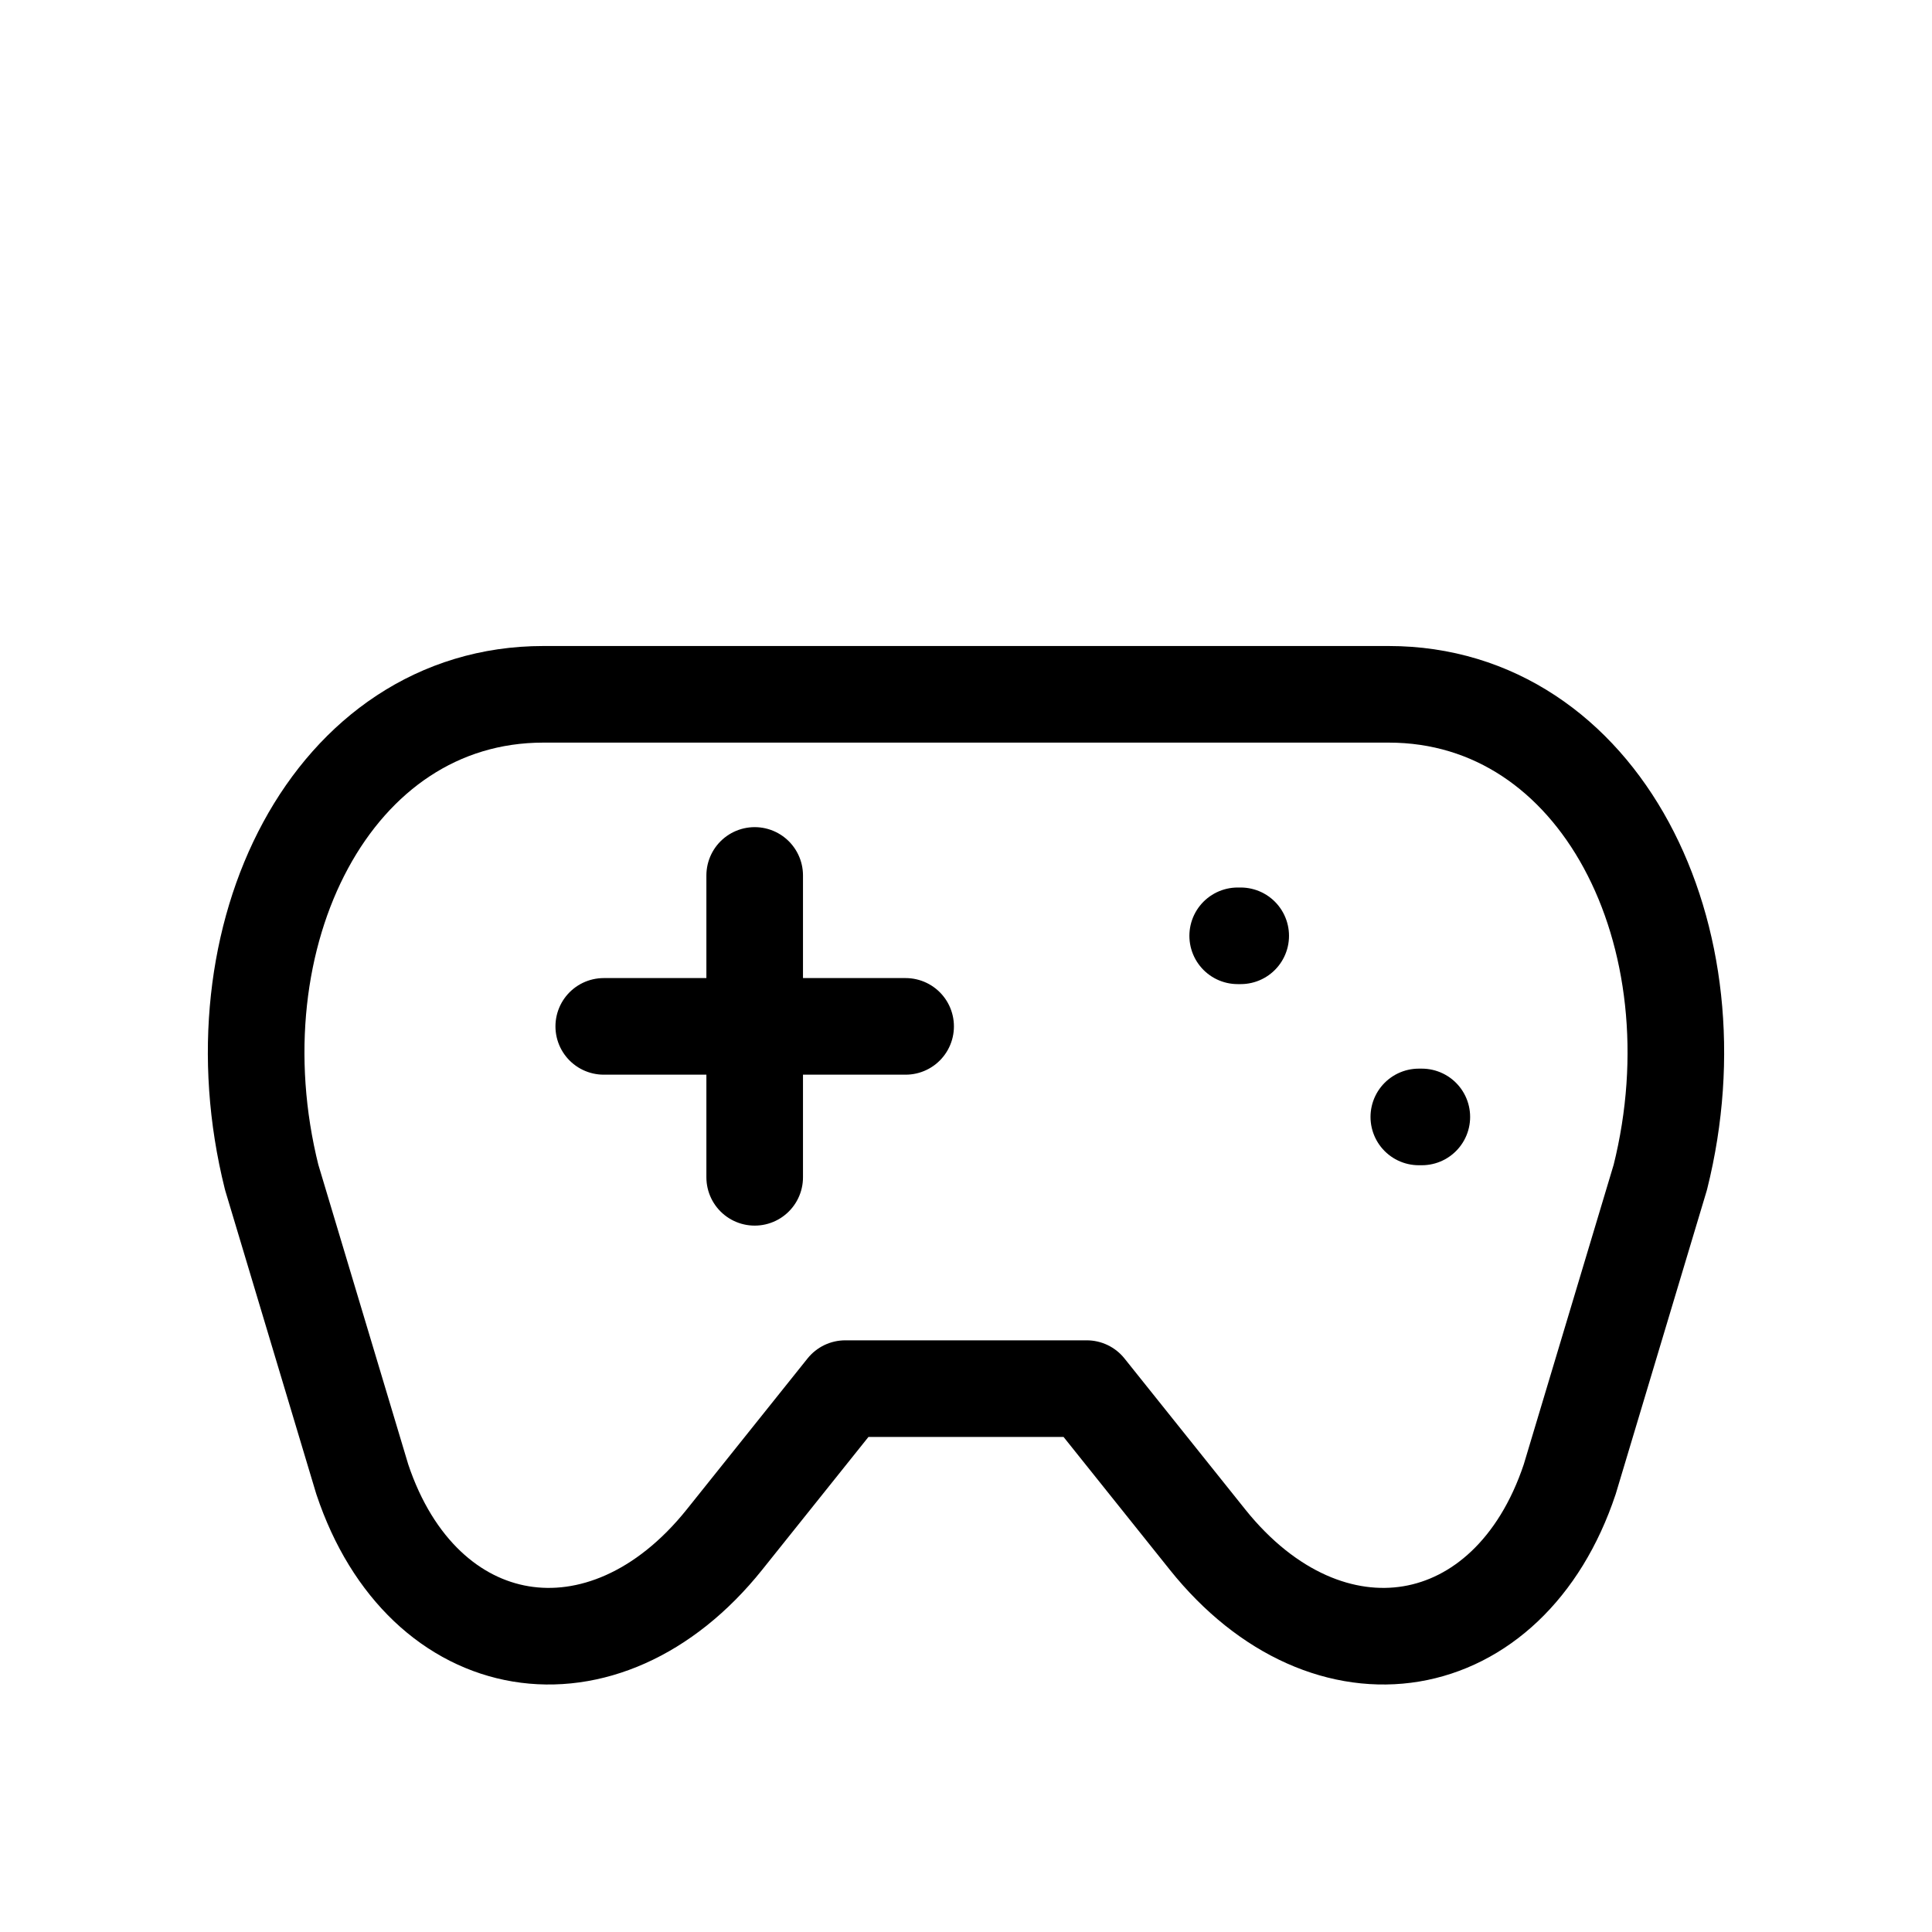
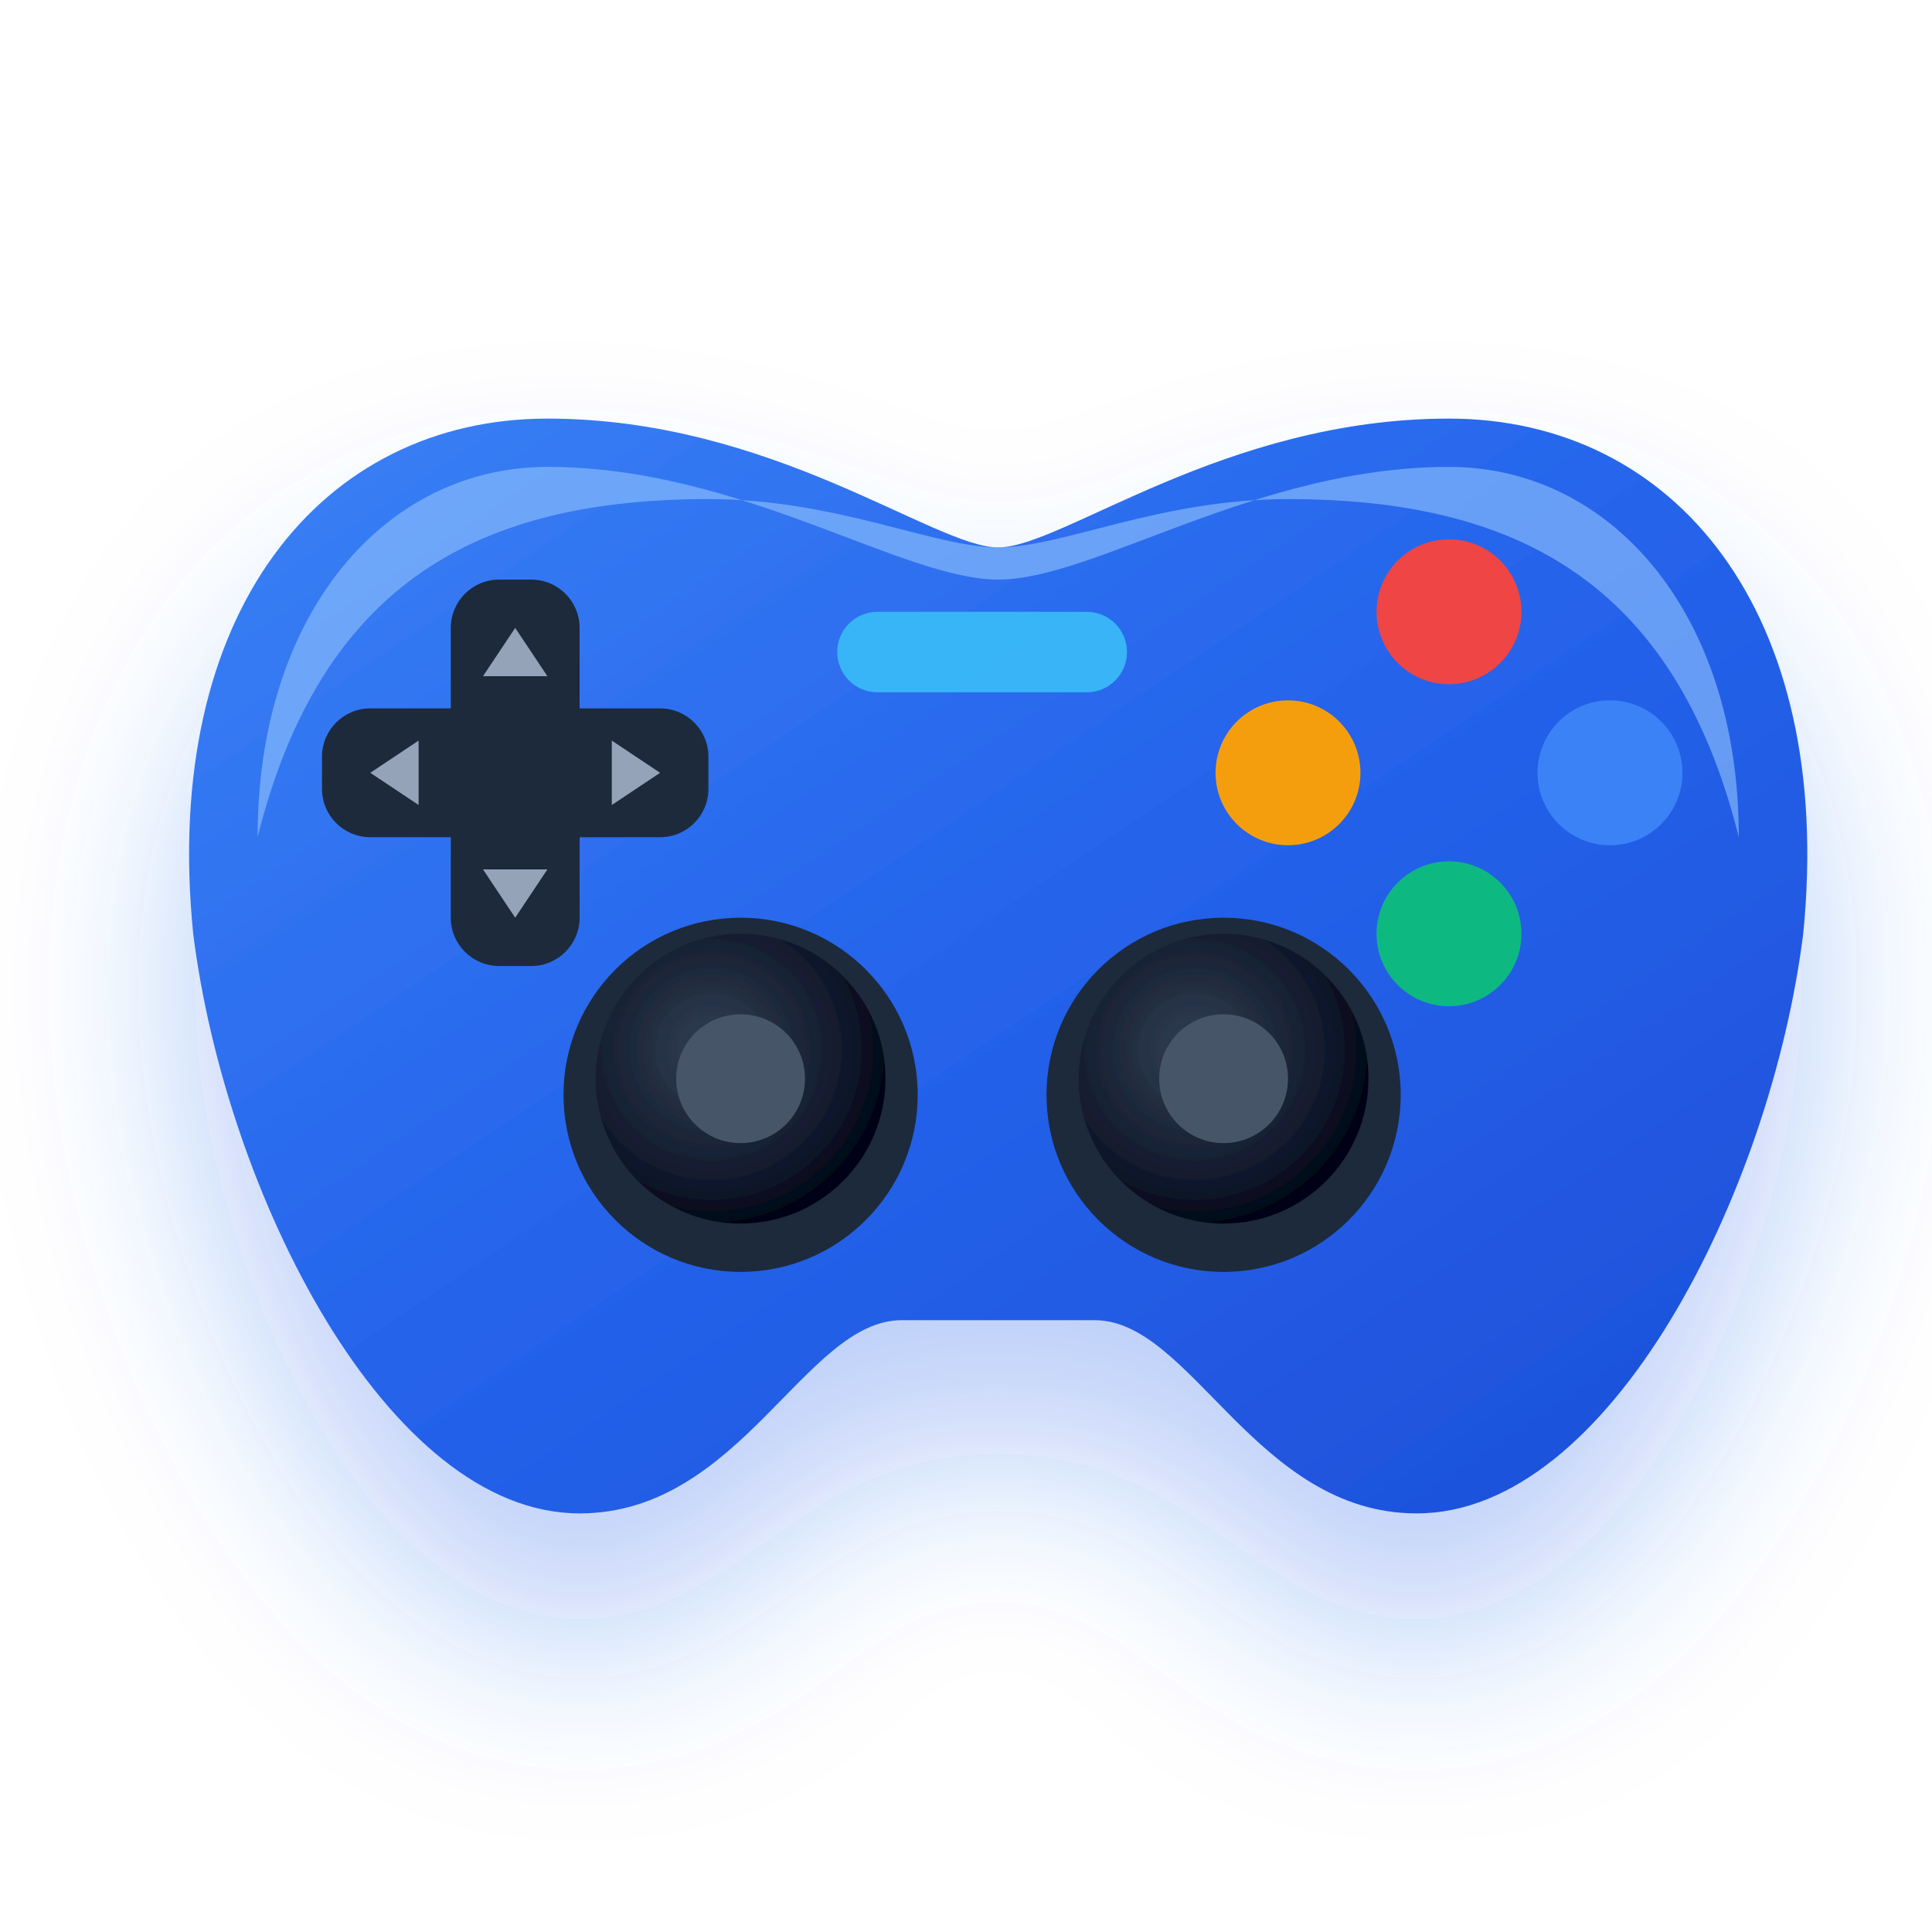
- <svg xmlns="http://www.w3.org/2000/svg" width="64" height="64" viewBox="0 0 64 64" fill="none" stroke="currentColor" stroke-width="3.2" stroke-linecap="round" stroke-linejoin="round">
-   <path d="M18 23h28c7 0 11 8 9 16l-3 10c-2 6-8 7-12 2l-4-5h-8l-4 5c-4 5-10 4-12-2L9 39c-2-8 2-16 9-16Z" />
-   <path d="M20 34h10M25 29v10M41 31h.1M47 37h.1" />
+ <svg xmlns="http://www.w3.org/2000/svg" viewBox="0 0 120 120" width="100%" height="100%">
+   <defs>
+     <filter id="gp-shadow" x="-20%" y="-20%" width="150%" height="150%">
+       <feDropShadow dx="0" dy="8" stdDeviation="6" flood-color="#2563eb" flood-opacity="0.3" />
+     </filter>
+     <linearGradient id="body-grad" x1="0%" y1="0%" x2="100%" y2="100%">
+       <stop offset="0%" stop-color="#3b82f6" />
+       <stop offset="50%" stop-color="#2563eb" />
+       <stop offset="100%" stop-color="#1d4ed8" />
+     </linearGradient>
+     <linearGradient id="grip-highlight" x1="0%" y1="0%" x2="0%" y2="100%">
+       <stop offset="0%" stop-color="#93c5fd" stop-opacity="0.8" />
+       <stop offset="100%" stop-color="#2563eb" stop-opacity="0" />
+     </linearGradient>
+     <radialGradient id="thumb-grad" cx="40%" cy="40%" r="60%">
+       <stop offset="0%" stop-color="#334155" />
+       <stop offset="80%" stop-color="#0f172a" />
+       <stop offset="100%" stop-color="#020617" />
+     </radialGradient>
+   </defs>
+   <g filter="url(#gp-shadow)">
+     <path d="M34 26 C20 26 10 38 12 58 C14 74 24 94 36 94 C46 94 50 82 56 82 C60 82 64 82 68 82 C74 82 78 94 88 94 C100 94 110 74 112 58 C114 38 104 26 90 26 C76 26 66 34 62 34 C58 34 48 26 34 26 Z" fill="url(#body-grad)" />
+     <path d="M34 29 C24 29 16 38 16 52 C20 36 30 31 44 31 C52 31 58 34 62 34 C66 34 72 31 80 31 C94 31 104 36 108 52 C108 38 100 29 90 29 C78 29 68 36 62 36 C56 36 46 29 34 29 Z" fill="#93c5fd" opacity="0.6" />
+     <g transform="translate(32, 48)">
+       <rect x="-4" y="-12" width="8" height="24" rx="3" fill="#1e293b" />
+       <rect x="-12" y="-4" width="24" height="8" rx="3" fill="#1e293b" />
+       <polygon points="0,-9 -2,-6 2,-6" fill="#94a3b8" />
+       <polygon points="0,9 -2,6 2,6" fill="#94a3b8" />
+       <polygon points="-9,0 -6,-2 -6,2" fill="#94a3b8" />
+       <polygon points="9,0 6,-2 6,2" fill="#94a3b8" />
+     </g>
+     <g transform="translate(90, 48)">
+       <circle cx="0" cy="-10" r="4.5" fill="#ef4444" />
+       <circle cx="10" cy="0" r="4.5" fill="#3b82f6" />
+       <circle cx="0" cy="10" r="4.5" fill="#10b981" />
+       <circle cx="-10" cy="0" r="4.5" fill="#f59e0b" />
+     </g>
+     <rect x="52" y="38" width="18" height="5" rx="2.5" fill="#38bdf8" opacity="0.9" />
+     <circle cx="46" cy="68" r="11" fill="#1e293b" />
+     <circle cx="46" cy="67" r="9" fill="url(#thumb-grad)" />
+     <circle cx="46" cy="67" r="4" fill="#475569" />
+     <circle cx="76" cy="68" r="11" fill="#1e293b" />
+     <circle cx="76" cy="67" r="9" fill="url(#thumb-grad)" />
+     <circle cx="76" cy="67" r="4" fill="#475569" />
+   </g>
</svg>
